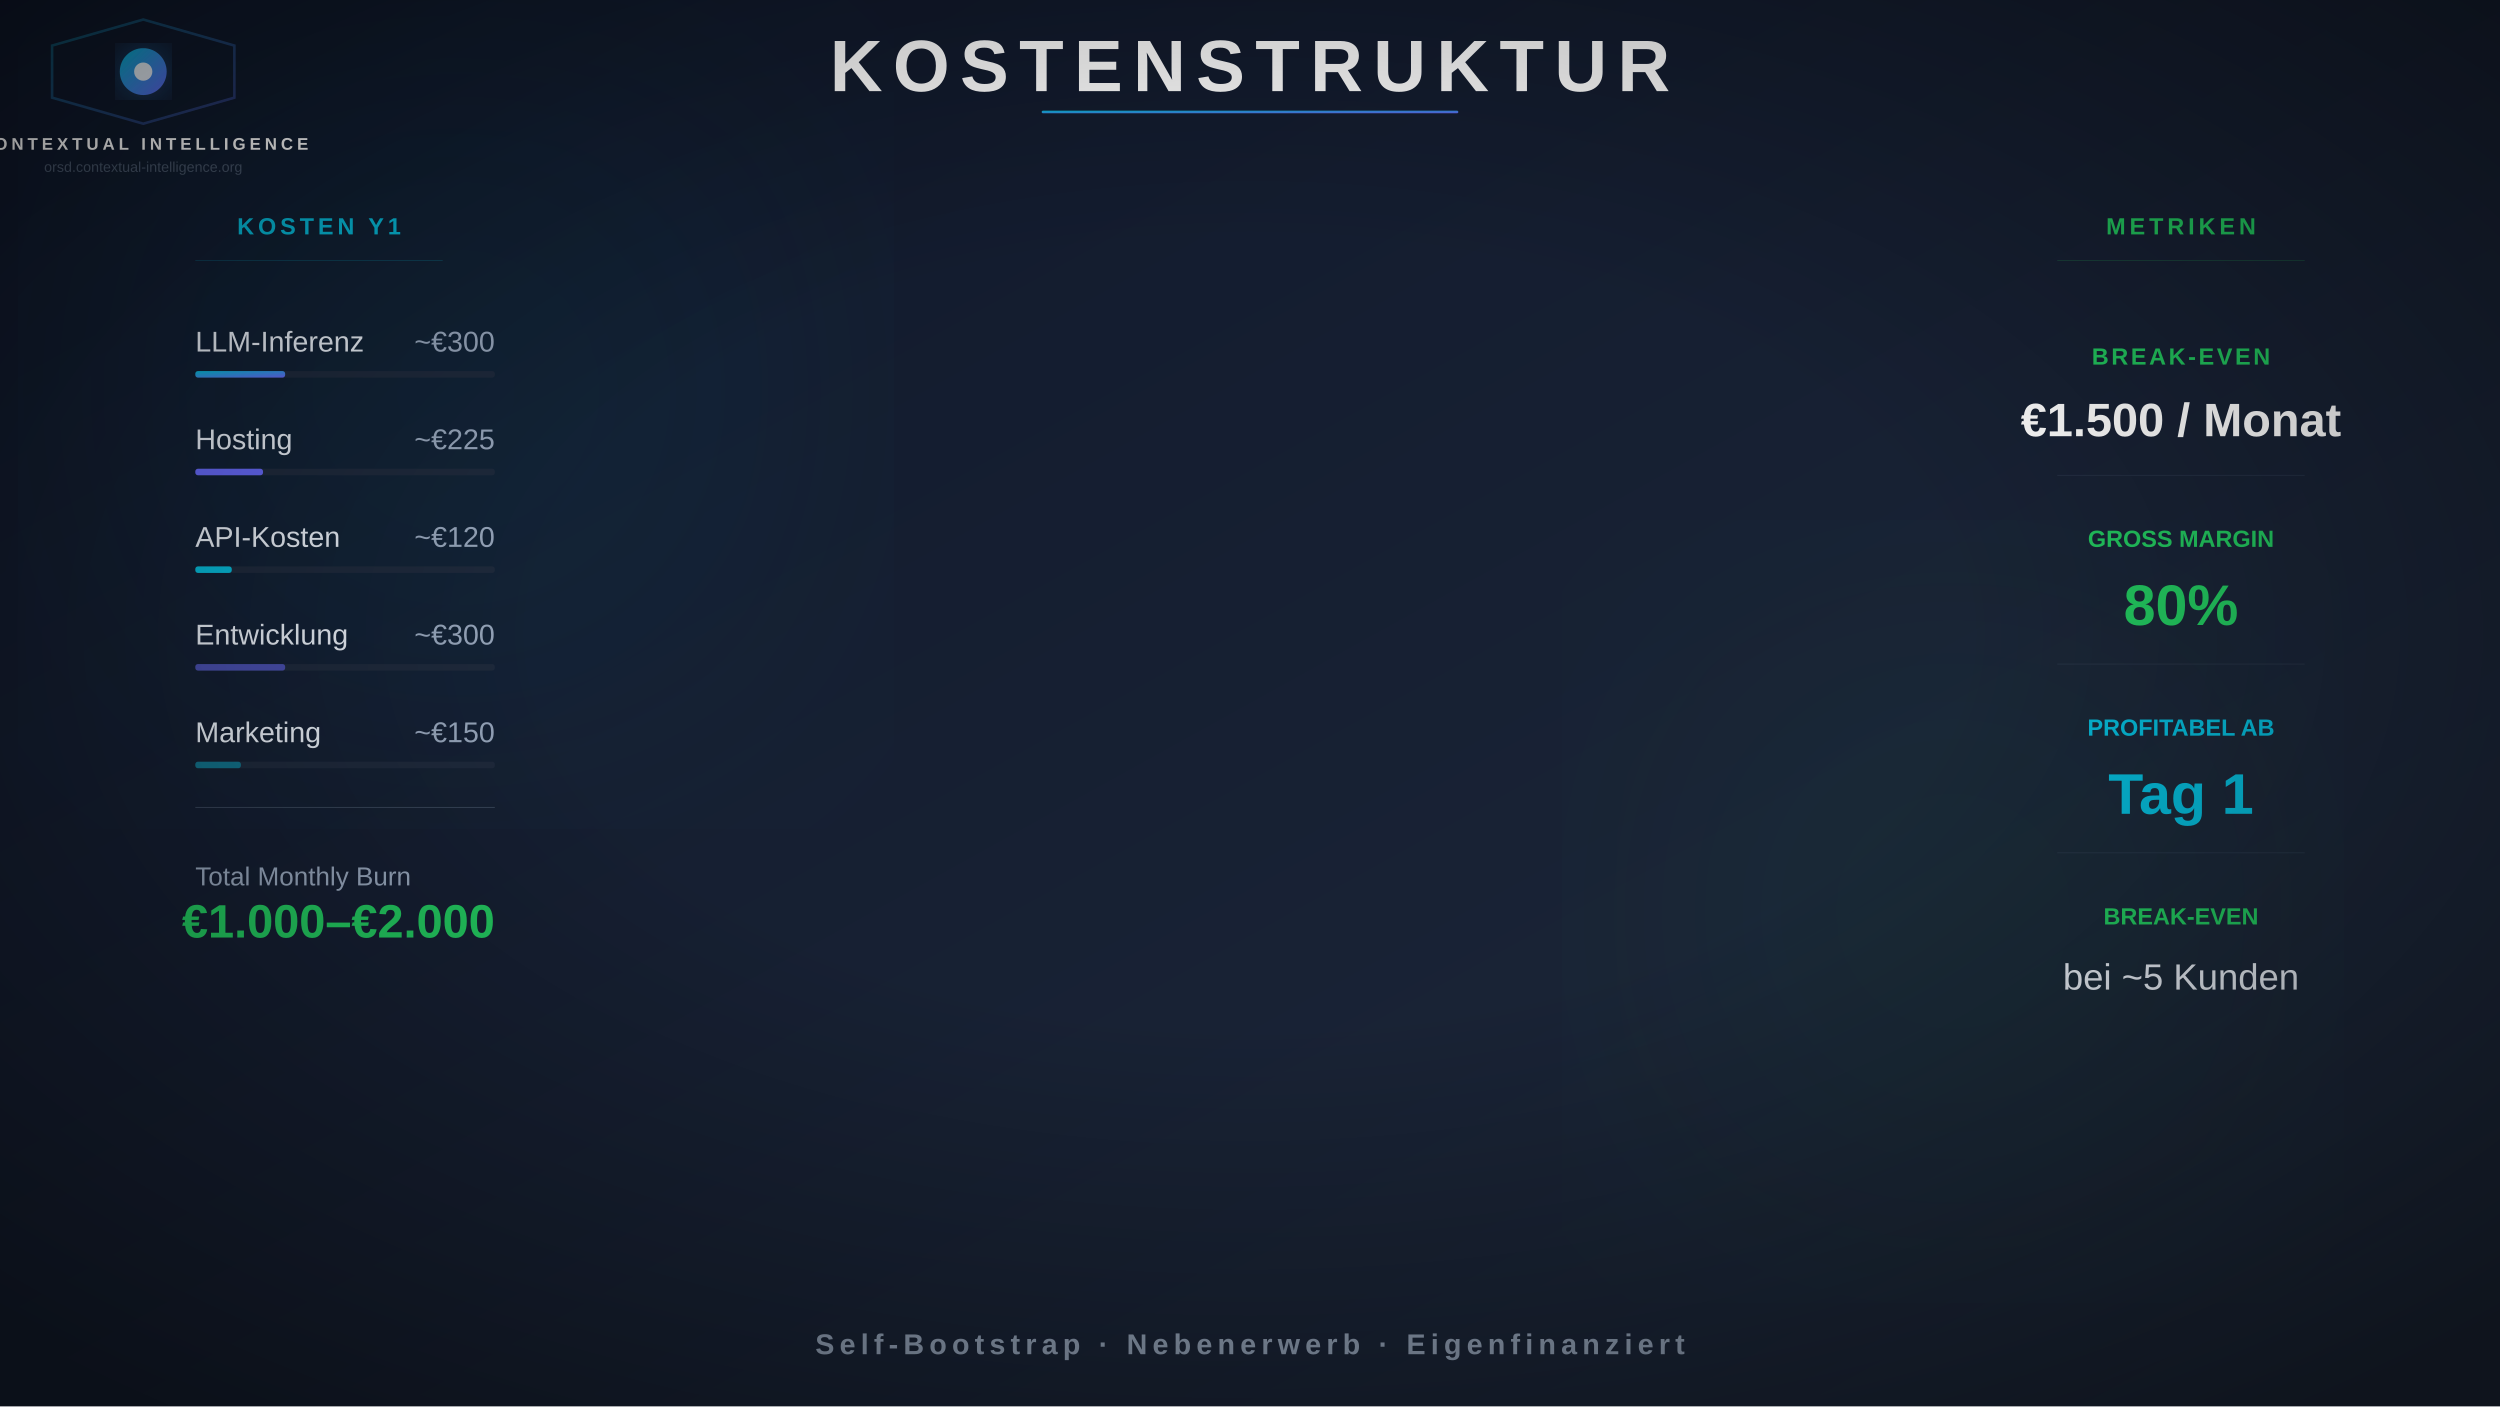
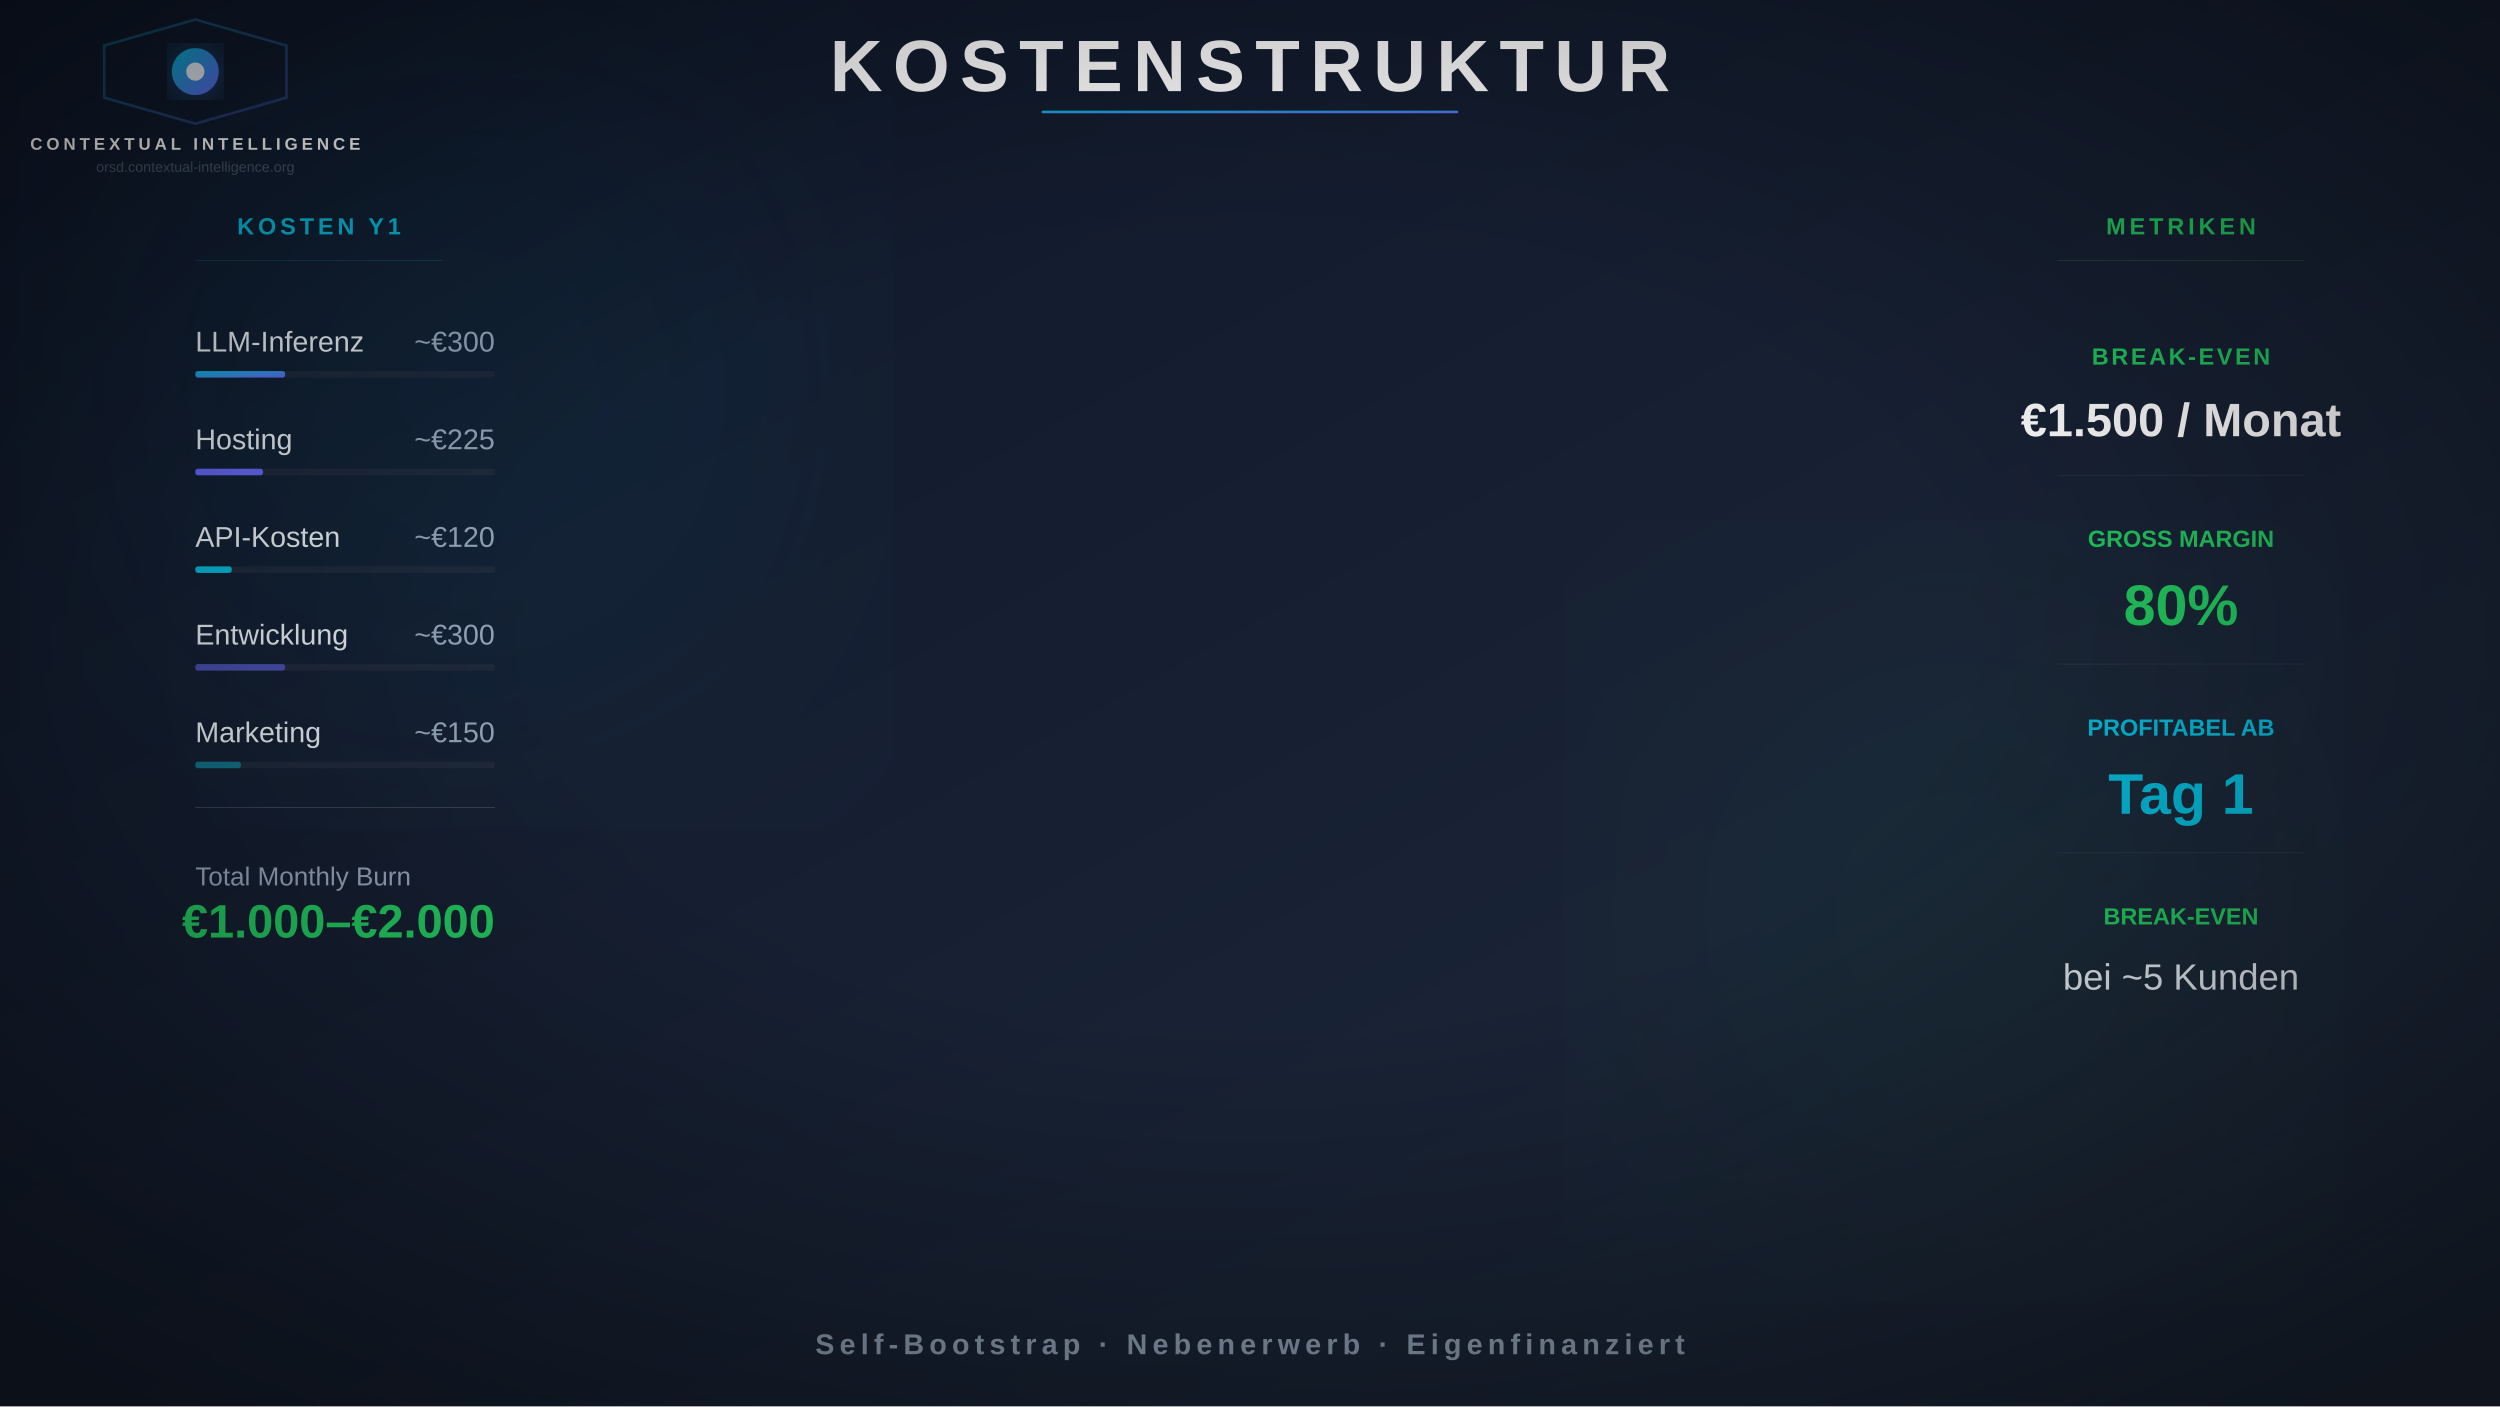
<svg xmlns="http://www.w3.org/2000/svg" viewBox="0 0 1920 1080" width="1920" height="1080">
  <defs>
    <linearGradient id="bg" x1="0%" y1="0%" x2="100%" y2="100%">
      <stop offset="0%" stop-color="#0f172a" />
      <stop offset="100%" stop-color="#1e293b" />
    </linearGradient>
    <linearGradient id="accent" x1="0%" y1="0%" x2="100%" y2="100%">
      <stop offset="0%" stop-color="#06b6d4" />
      <stop offset="100%" stop-color="#6366f1" />
    </linearGradient>
    <filter id="bgBlur">
      <feGaussianBlur stdDeviation="120" />
    </filter>
    <filter id="glow">
      <feGaussianBlur stdDeviation="20" result="b" />
      <feMerge>
        <feMergeNode in="b" />
        <feMergeNode in="SourceGraphic" />
      </feMerge>
    </filter>
    <radialGradient id="vignette" cx="50%" cy="45%" r="70%">
      <stop offset="40%" stop-color="#000" stop-opacity="0" />
      <stop offset="100%" stop-color="#000" stop-opacity="0.5" />
    </radialGradient>
  </defs>
  <rect width="1920" height="1080" fill="url(#bg)" />
  <circle cx="350" cy="300" r="280" fill="#06b6d4" opacity="0.05" filter="url(#bgBlur)" />
  <circle cx="1500" cy="700" r="250" fill="#22c55e" opacity="0.04" filter="url(#bgBlur)" />
-   <g transform="translate(110, 55)">
+   <g transform="translate(150, 55)">
    <polygon points="0,-40 70,-20 70,20 0,40 -70,20 -70,-20" fill="none" stroke="url(#accent)" stroke-width="2" opacity="0.35" />
    <circle cx="0" cy="0" r="18" fill="url(#accent)" filter="url(#glow)" />
    <circle cx="0" cy="0" r="7" fill="#ffffff" opacity="0.9" />
  </g>
-   <text x="110" y="115" font-family="'Segoe UI','Helvetica Neue',Arial,sans-serif" font-size="13" font-weight="700" fill="#ffffff" letter-spacing="3" text-anchor="middle">CONTEXTUAL INTELLIGENCE</text>
-   <text x="110" y="132" font-family="'Segoe UI',Arial,sans-serif" font-size="11" fill="#475569" text-anchor="middle">orsd.contextual-intelligence.org</text>
+   <text x="150" y="115" font-family="'Segoe UI','Helvetica Neue',Arial,sans-serif" font-size="13" font-weight="700" fill="#ffffff" letter-spacing="3" text-anchor="middle">CONTEXTUAL INTELLIGENCE</text>
+   <text x="150" y="132" font-family="'Segoe UI',Arial,sans-serif" font-size="11" fill="#475569" text-anchor="middle">orsd.contextual-intelligence.org</text>
  <text x="960" y="70" font-family="'Segoe UI','Helvetica Neue',Arial,sans-serif" font-size="56" font-weight="700" fill="#ffffff" letter-spacing="8" text-anchor="middle">KOSTENSTRUKTUR</text>
  <rect x="800" y="85" width="320" height="2" fill="url(#accent)" rx="1" />
  <line x1="420" y1="120" x2="420" y2="1000" stroke="url(#accent)" stroke-width="1" opacity="0.08" />
  <line x1="1500" y1="120" x2="1500" y2="1000" stroke="url(#accent)" stroke-width="1" opacity="0.08" />
  <text x="245" y="180" font-family="'Segoe UI',Arial,sans-serif" font-size="18" font-weight="700" fill="#06b6d4" letter-spacing="3" text-anchor="middle">KOSTEN Y1</text>
  <line x1="150" y1="200" x2="340" y2="200" stroke="#06b6d4" stroke-width="0.5" opacity="0.3" />
  <text x="150" y="270" font-family="'Segoe UI',Arial,sans-serif" font-size="22" fill="#e2e8f0">LLM-Inferenz</text>
  <text x="380" y="270" font-family="'Segoe UI',Arial,sans-serif" font-size="22" fill="#94a3b8" text-anchor="end">~€300</text>
  <rect x="150" y="285" width="230" height="5" rx="2" fill="#1e293b" />
  <rect x="150" y="285" width="69" height="5" rx="2" fill="url(#accent)" />
  <text x="150" y="345" font-family="'Segoe UI',Arial,sans-serif" font-size="22" fill="#e2e8f0">Hosting</text>
  <text x="380" y="345" font-family="'Segoe UI',Arial,sans-serif" font-size="22" fill="#94a3b8" text-anchor="end">~€225</text>
  <rect x="150" y="360" width="230" height="5" rx="2" fill="#1e293b" />
  <rect x="150" y="360" width="52" height="5" rx="2" fill="#6366f1" />
  <text x="150" y="420" font-family="'Segoe UI',Arial,sans-serif" font-size="22" fill="#e2e8f0">API-Kosten</text>
  <text x="380" y="420" font-family="'Segoe UI',Arial,sans-serif" font-size="22" fill="#94a3b8" text-anchor="end">~€120</text>
  <rect x="150" y="435" width="230" height="5" rx="2" fill="#1e293b" />
  <rect x="150" y="435" width="28" height="5" rx="2" fill="#06b6d4" />
  <text x="150" y="495" font-family="'Segoe UI',Arial,sans-serif" font-size="22" fill="#e2e8f0">Entwicklung</text>
  <text x="380" y="495" font-family="'Segoe UI',Arial,sans-serif" font-size="22" fill="#94a3b8" text-anchor="end">~€300</text>
  <rect x="150" y="510" width="230" height="5" rx="2" fill="#1e293b" />
  <rect x="150" y="510" width="69" height="5" rx="2" fill="#6366f1" opacity="0.6" />
  <text x="150" y="570" font-family="'Segoe UI',Arial,sans-serif" font-size="22" fill="#e2e8f0">Marketing</text>
  <text x="380" y="570" font-family="'Segoe UI',Arial,sans-serif" font-size="22" fill="#94a3b8" text-anchor="end">~€150</text>
  <rect x="150" y="585" width="230" height="5" rx="2" fill="#1e293b" />
  <rect x="150" y="585" width="35" height="5" rx="2" fill="#06b6d4" opacity="0.5" />
  <line x1="150" y1="620" x2="380" y2="620" stroke="#475569" stroke-width="0.5" />
  <text x="150" y="680" font-family="'Segoe UI',Arial,sans-serif" font-size="20" fill="#94a3b8">Total Monthly Burn</text>
  <text x="380" y="720" font-family="'Segoe UI',Arial,sans-serif" font-size="36" font-weight="700" fill="#22c55e" text-anchor="end">€1.000–€2.000</text>
  <text x="1675" y="180" font-family="'Segoe UI',Arial,sans-serif" font-size="18" font-weight="700" fill="#22c55e" letter-spacing="3" text-anchor="middle">METRIKEN</text>
  <line x1="1580" y1="200" x2="1770" y2="200" stroke="#22c55e" stroke-width="0.5" opacity="0.3" />
  <text x="1675" y="280" font-family="'Segoe UI',Arial,sans-serif" font-size="18" font-weight="700" fill="#22c55e" letter-spacing="2" text-anchor="middle">BREAK-EVEN</text>
  <text x="1675" y="335" font-family="'Segoe UI',Arial,sans-serif" font-size="36" font-weight="700" fill="#ffffff" text-anchor="middle">€1.500 / Monat</text>
  <line x1="1580" y1="365" x2="1770" y2="365" stroke="#475569" stroke-width="0.5" opacity="0.4" />
  <text x="1675" y="420" font-family="'Segoe UI',Arial,sans-serif" font-size="18" font-weight="700" fill="#22c55e" text-anchor="middle">GROSS MARGIN</text>
  <text x="1675" y="480" font-family="'Segoe UI',Arial,sans-serif" font-size="44" font-weight="700" fill="#22c55e" text-anchor="middle">80%</text>
  <line x1="1580" y1="510" x2="1770" y2="510" stroke="#475569" stroke-width="0.5" opacity="0.4" />
  <text x="1675" y="565" font-family="'Segoe UI',Arial,sans-serif" font-size="18" font-weight="700" fill="#06b6d4" text-anchor="middle">PROFITABEL AB</text>
  <text x="1675" y="625" font-family="'Segoe UI',Arial,sans-serif" font-size="44" font-weight="700" fill="#06b6d4" text-anchor="middle">Tag 1</text>
  <line x1="1580" y1="655" x2="1770" y2="655" stroke="#475569" stroke-width="0.5" opacity="0.4" />
  <text x="1675" y="710" font-family="'Segoe UI',Arial,sans-serif" font-size="18" font-weight="700" fill="#22c55e" text-anchor="middle">BREAK-EVEN</text>
  <text x="1675" y="760" font-family="'Segoe UI',Arial,sans-serif" font-size="28" fill="#e2e8f0" text-anchor="middle">bei ~5 Kunden</text>
  <text x="960" y="1040" font-family="'Segoe UI','Helvetica Neue',Arial,sans-serif" font-size="22" font-weight="600" fill="#94a3b8" text-anchor="middle" letter-spacing="4">Self-Bootstrap · Nebenerwerb · Eigenfinanziert</text>
  <rect width="1920" height="1080" fill="url(#vignette)" pointer-events="none" />
</svg>
